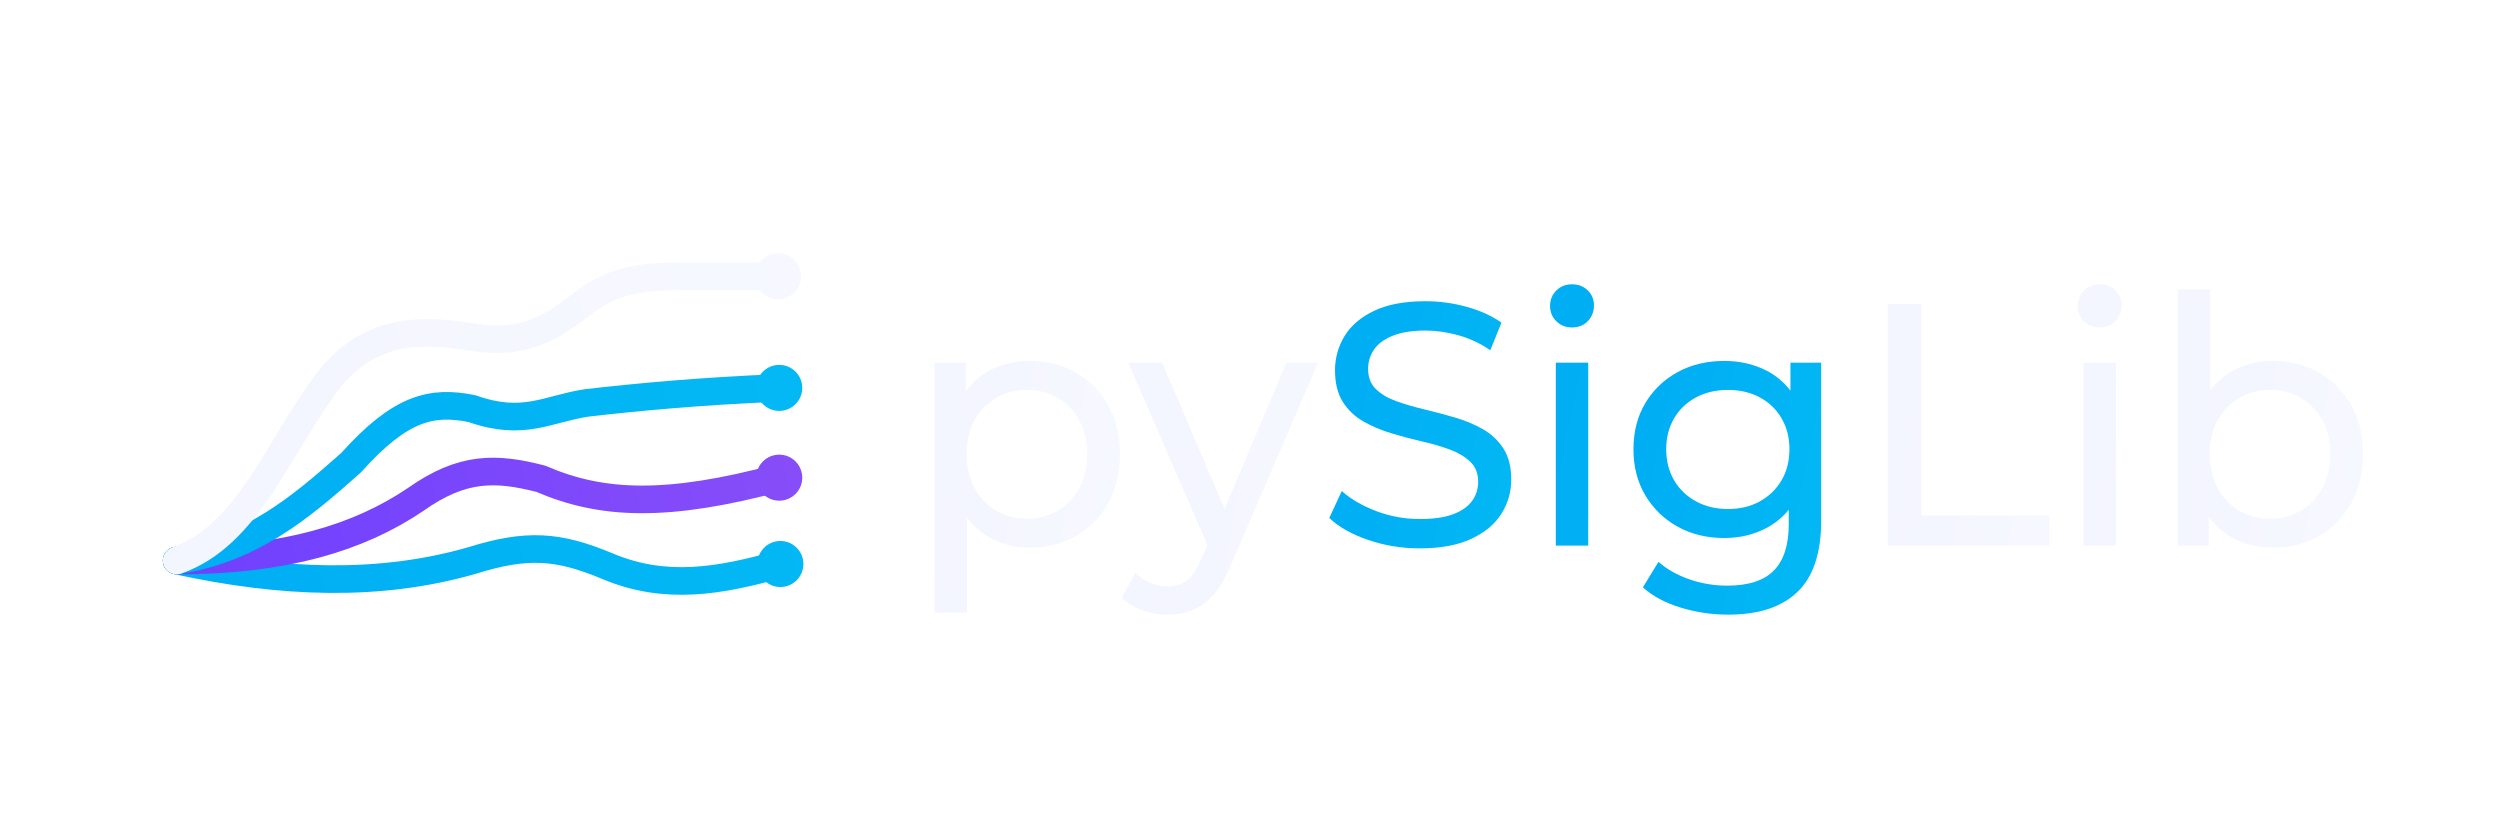
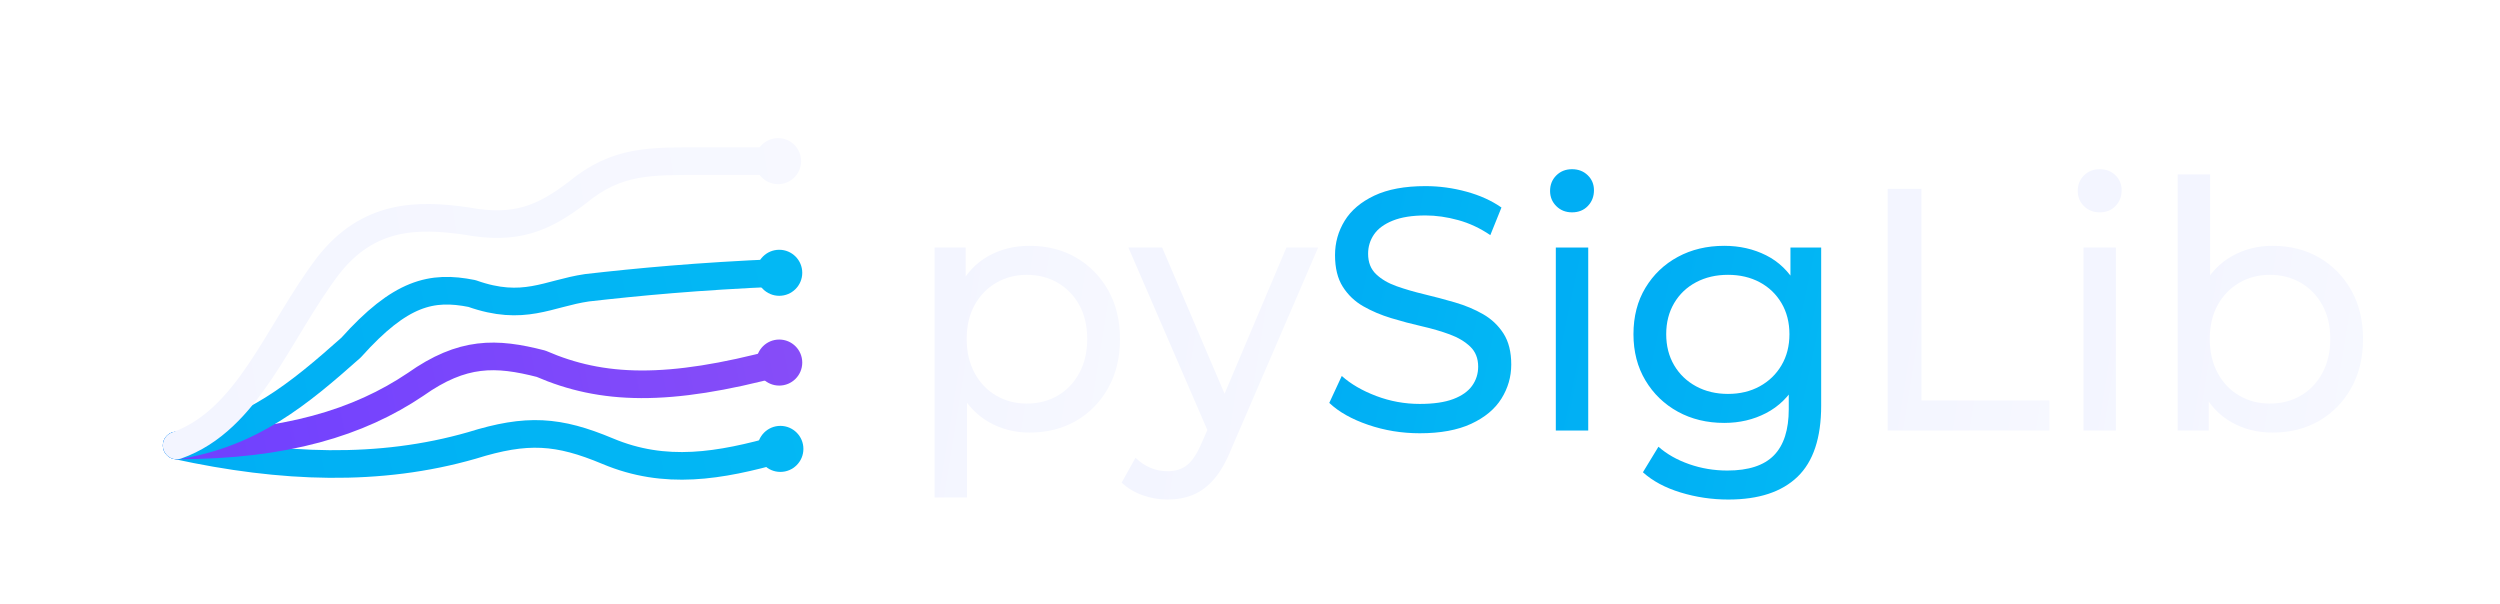
- <svg xmlns="http://www.w3.org/2000/svg" version="1.1" width="2172" height="724" viewBox="0 0 2172 724">
+ <svg xmlns="http://www.w3.org/2000/svg" version="1.1" width="2172" height="524" viewBox="0 100 2172 524">
  <defs>
    <linearGradient id="white" gradientUnits="userSpaceOnUse" x1="140" y1="535" x2="2055" y2="220">
      <stop offset="0" stop-color="#f3f5ff" />
      <stop offset="1" stop-color="#ffffff" />
    </linearGradient>
    <linearGradient id="cyan" gradientUnits="userSpaceOnUse" x1="140" y1="535" x2="1605" y2="220">
      <stop offset="0" stop-color="#00aef4" />
      <stop offset="1" stop-color="#08c8f4" />
    </linearGradient>
    <linearGradient id="purple" gradientUnits="userSpaceOnUse" x1="150" y1="500" x2="700" y2="390">
      <stop offset="0" stop-color="#6f40ff" />
      <stop offset="1" stop-color="#874df8" />
    </linearGradient>
  </defs>
  <path d="M153.5 487 C245 507 330 510 410 487 C458 472 485 474 528 492 C578 513 625 505 678 490" fill="none" stroke="url(#cyan)" stroke-width="24" stroke-linecap="round" stroke-linejoin="round" />
  <circle cx="678" cy="490" r="20" fill="url(#cyan)" />
  <path d="M153.5 487 C248 487 312 467 361 434 C402 405 431 406 470 416 C523 439 580 441 677 415" fill="none" stroke="url(#purple)" stroke-width="24" stroke-linecap="round" stroke-linejoin="round" />
  <circle cx="677" cy="415" r="20" fill="url(#purple)" />
  <path d="M153.5 487 C218 477 260 442 305 402 C348 354 375 348 410 355 C455 371 476 355 510 350 C554 345 606 340 677 337" fill="none" stroke="url(#cyan)" stroke-width="24" stroke-linecap="round" stroke-linejoin="round" />
  <circle cx="677" cy="337" r="20" fill="url(#cyan)" />
  <path d="M153.5 487 C216 465 241 389 285 331 C320 286 363 286 405 292 C448 300 472 290 502 267 C536 239 565 240 610 240 C633 240 653 240 676 240" fill="none" stroke="url(#white)" stroke-width="24" stroke-linecap="round" stroke-linejoin="round" />
  <circle cx="676" cy="240" r="20" fill="url(#white)" />
  <path d="M372 -6Q306 -6 251.5 24.5Q197 55 164.5 115.0Q132 175 132 265Q132 355 163.5 415.0Q195 475 249.5 505.0Q304 535 372 535Q450 535 510.0 501.0Q570 467 605.0 406.5Q640 346 640 265Q640 184 605.0 123.0Q570 62 510.0 28.0Q450 -6 372 -6ZM91 -194V530H183V387L177 264L187 141V-194ZM364 78Q415 78 455.5 101.0Q496 124 519.5 166.5Q543 209 543 265Q543 322 519.5 363.5Q496 405 455.5 428.0Q415 451 364 451Q314 451 273.5 428.0Q233 405 209.5 363.5Q186 322 186 265Q186 209 209.5 166.5Q233 124 273.5 101.0Q314 78 364 78Z" fill="url(#white)" transform="matrix(0.2933113 0 0 -0.2998955 785.3087 474.0209)" />
  <path d="M114 -200Q76 -200 40.0 -187.5Q4 -175 -22 -151L19 -79Q39 -98 63.0 -108.0Q87 -118 114 -118Q149 -118 172.0 -100.0Q195 -82 215 -36L248 37L258 49L466 530H560L303 -53Q280 -109 251.5 -141.0Q223 -173 189.0 -186.5Q155 -200 114 -200ZM240 -17 -2 530H98L304 58Z" fill="url(#white)" transform="matrix(0.2933113 0 0 -0.2998955 980.9473 474.0209)" />
  <path d="M309 -8Q229 -8 156.0 16.5Q83 41 41 80L78 158Q118 123 180.0 100.0Q242 77 309 77Q370 77 408.0 91.0Q446 105 464.0 129.5Q482 154 482 185Q482 221 458.5 243.0Q435 265 397.5 278.5Q360 292 315.0 302.0Q270 312 224.5 325.5Q179 339 141.5 360.0Q104 381 81.0 416.5Q58 452 58 508Q58 562 86.5 607.5Q115 653 174.5 680.5Q234 708 326 708Q387 708 447.0 692.0Q507 676 551 646L518 566Q473 596 423.0 609.5Q373 623 326 623Q267 623 229.0 608.0Q191 593 173.5 568.0Q156 543 156 512Q156 475 179.5 453.0Q203 431 240.5 418.0Q278 405 323.0 394.5Q368 384 413.5 371.0Q459 358 496.5 337.0Q534 316 557.0 281.0Q580 246 580 191Q580 138 551.0 92.5Q522 47 461.5 19.5Q401 -8 309 -8Z" fill="url(#cyan)" transform="matrix(0.2933113 0 0 -0.2998955 1142.855 474.0209)" />
  <path d="M91 0V530H187V0ZM139 632Q111 632 92.5 650.0Q74 668 74 694Q74 721 92.5 739.0Q111 757 139 757Q167 757 185.5 739.5Q204 722 204 696Q204 669 186.0 650.5Q168 632 139 632Z" fill="url(#cyan)" transform="matrix(0.2933113 0 0 -0.2998955 1325.001 474.0209)" />
  <path d="M323 -200Q250 -200 181.5 -179.5Q113 -159 70 -121L116 -47Q153 -79 207.0 -97.5Q261 -116 320 -116Q414 -116 458.0 -72.0Q502 -28 502 62V174L512 279L507 385V530H598V72Q598 -68 528.0 -134.0Q458 -200 323 -200ZM311 22Q234 22 173.5 54.5Q113 87 77.5 145.0Q42 203 42 279Q42 356 77.5 413.5Q113 471 173.5 503.0Q234 535 311 535Q379 535 435.0 507.5Q491 480 524.5 423.0Q558 366 558 279Q558 193 524.5 136.0Q491 79 435.0 50.5Q379 22 311 22ZM322 106Q375 106 416.0 128.0Q457 150 480.5 189.0Q504 228 504 279Q504 330 480.5 369.0Q457 408 416.0 429.5Q375 451 322 451Q269 451 227.5 429.5Q186 408 162.5 369.0Q139 330 139 279Q139 228 162.5 189.0Q186 150 227.5 128.0Q269 106 322 106Z" fill="url(#cyan)" transform="matrix(0.2933113 0 0 -0.2998955 1406.835 474.0209)" />
  <path d="M105 0V700H205V87H584V0Z" fill="url(#white)" transform="matrix(0.2933113 0 0 -0.2998955 1609.22 474.0209)" />
  <path d="M91 0V530H187V0ZM139 632Q111 632 92.5 650.0Q74 668 74 694Q74 721 92.5 739.0Q111 757 139 757Q167 757 185.5 739.5Q204 722 204 696Q204 669 186.0 650.5Q168 632 139 632Z" fill="url(#white)" transform="matrix(0.2933113 0 0 -0.2998955 1783.447 474.0209)" />
  <path d="M372 -6Q304 -6 249.5 24.5Q195 55 163.5 115.0Q132 175 132 265Q132 355 164.5 415.0Q197 475 251.5 505.0Q306 535 372 535Q450 535 510.0 501.0Q570 467 605.0 406.5Q640 346 640 265Q640 184 605.0 123.0Q570 62 510.0 28.0Q450 -6 372 -6ZM91 0V742H187V389L177 266L183 143V0ZM364 78Q415 78 455.5 101.0Q496 124 519.5 166.5Q543 209 543 265Q543 322 519.5 363.5Q496 405 455.5 428.0Q415 451 364 451Q314 451 273.5 428.0Q233 405 209.5 363.5Q186 322 186 265Q186 209 209.5 166.5Q233 124 273.5 101.0Q314 78 364 78Z" fill="url(#white)" transform="matrix(0.2933113 0 0 -0.2998955 1865.281 474.0209)" />
</svg>
